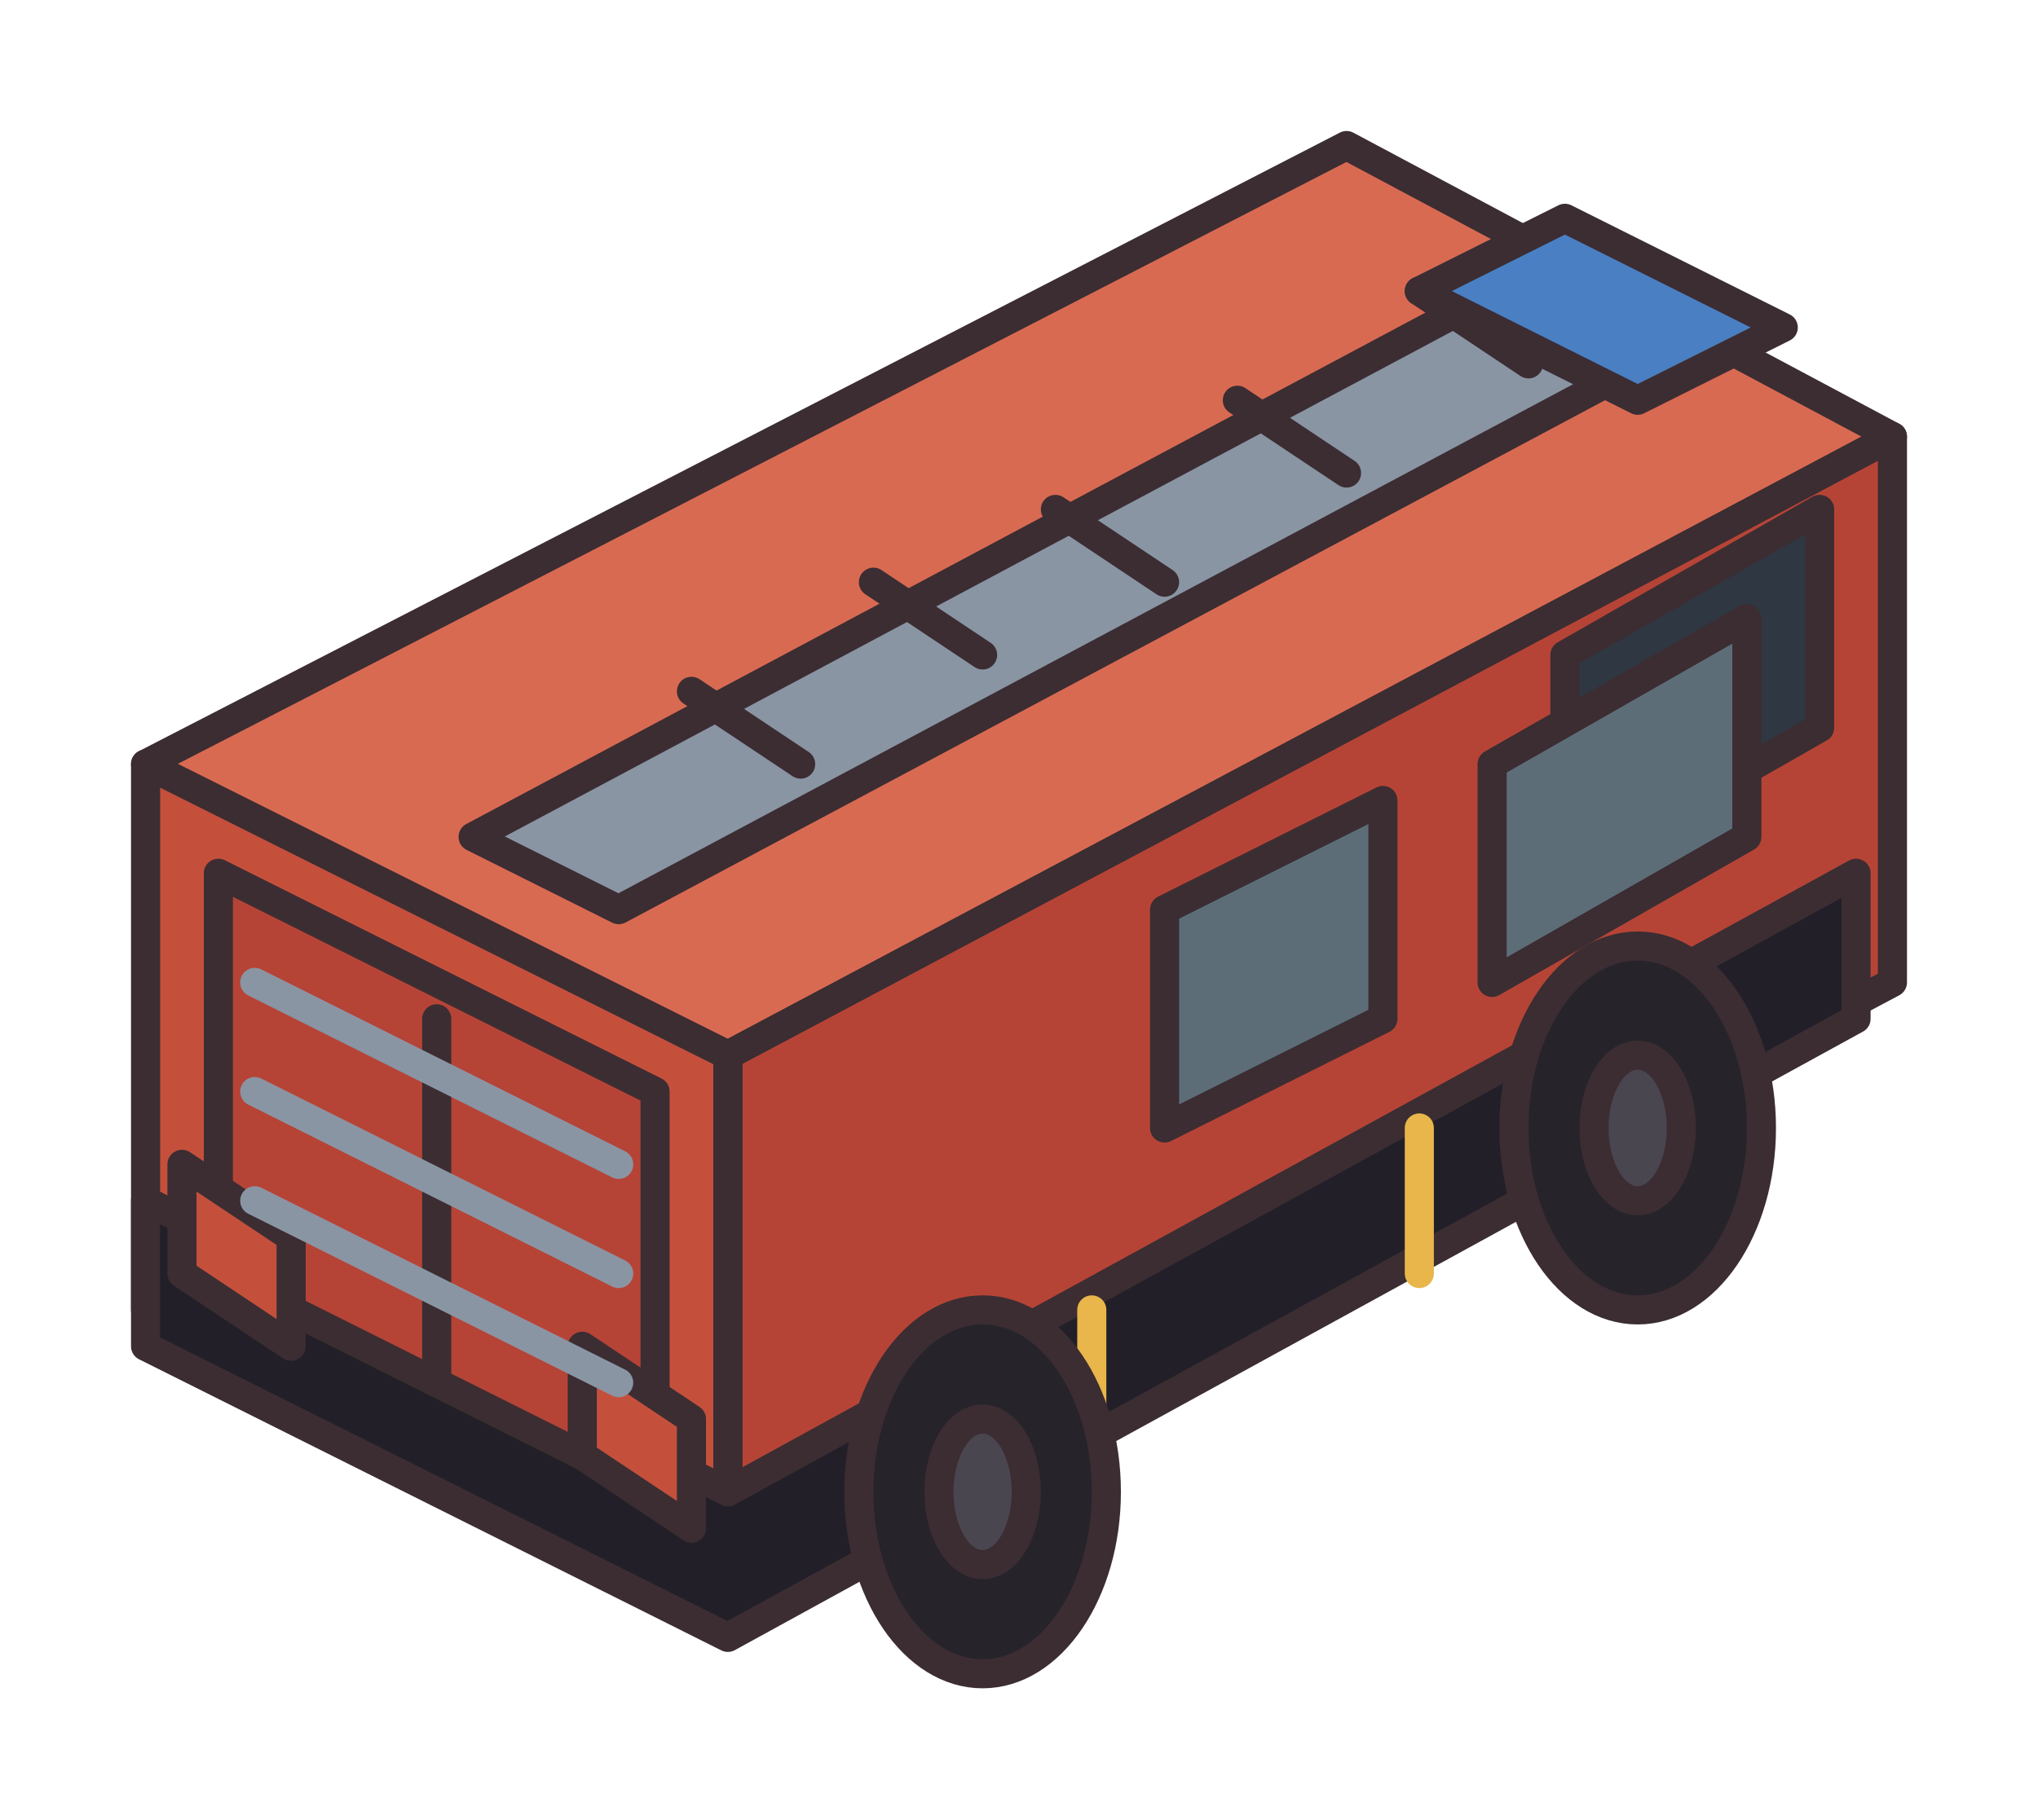
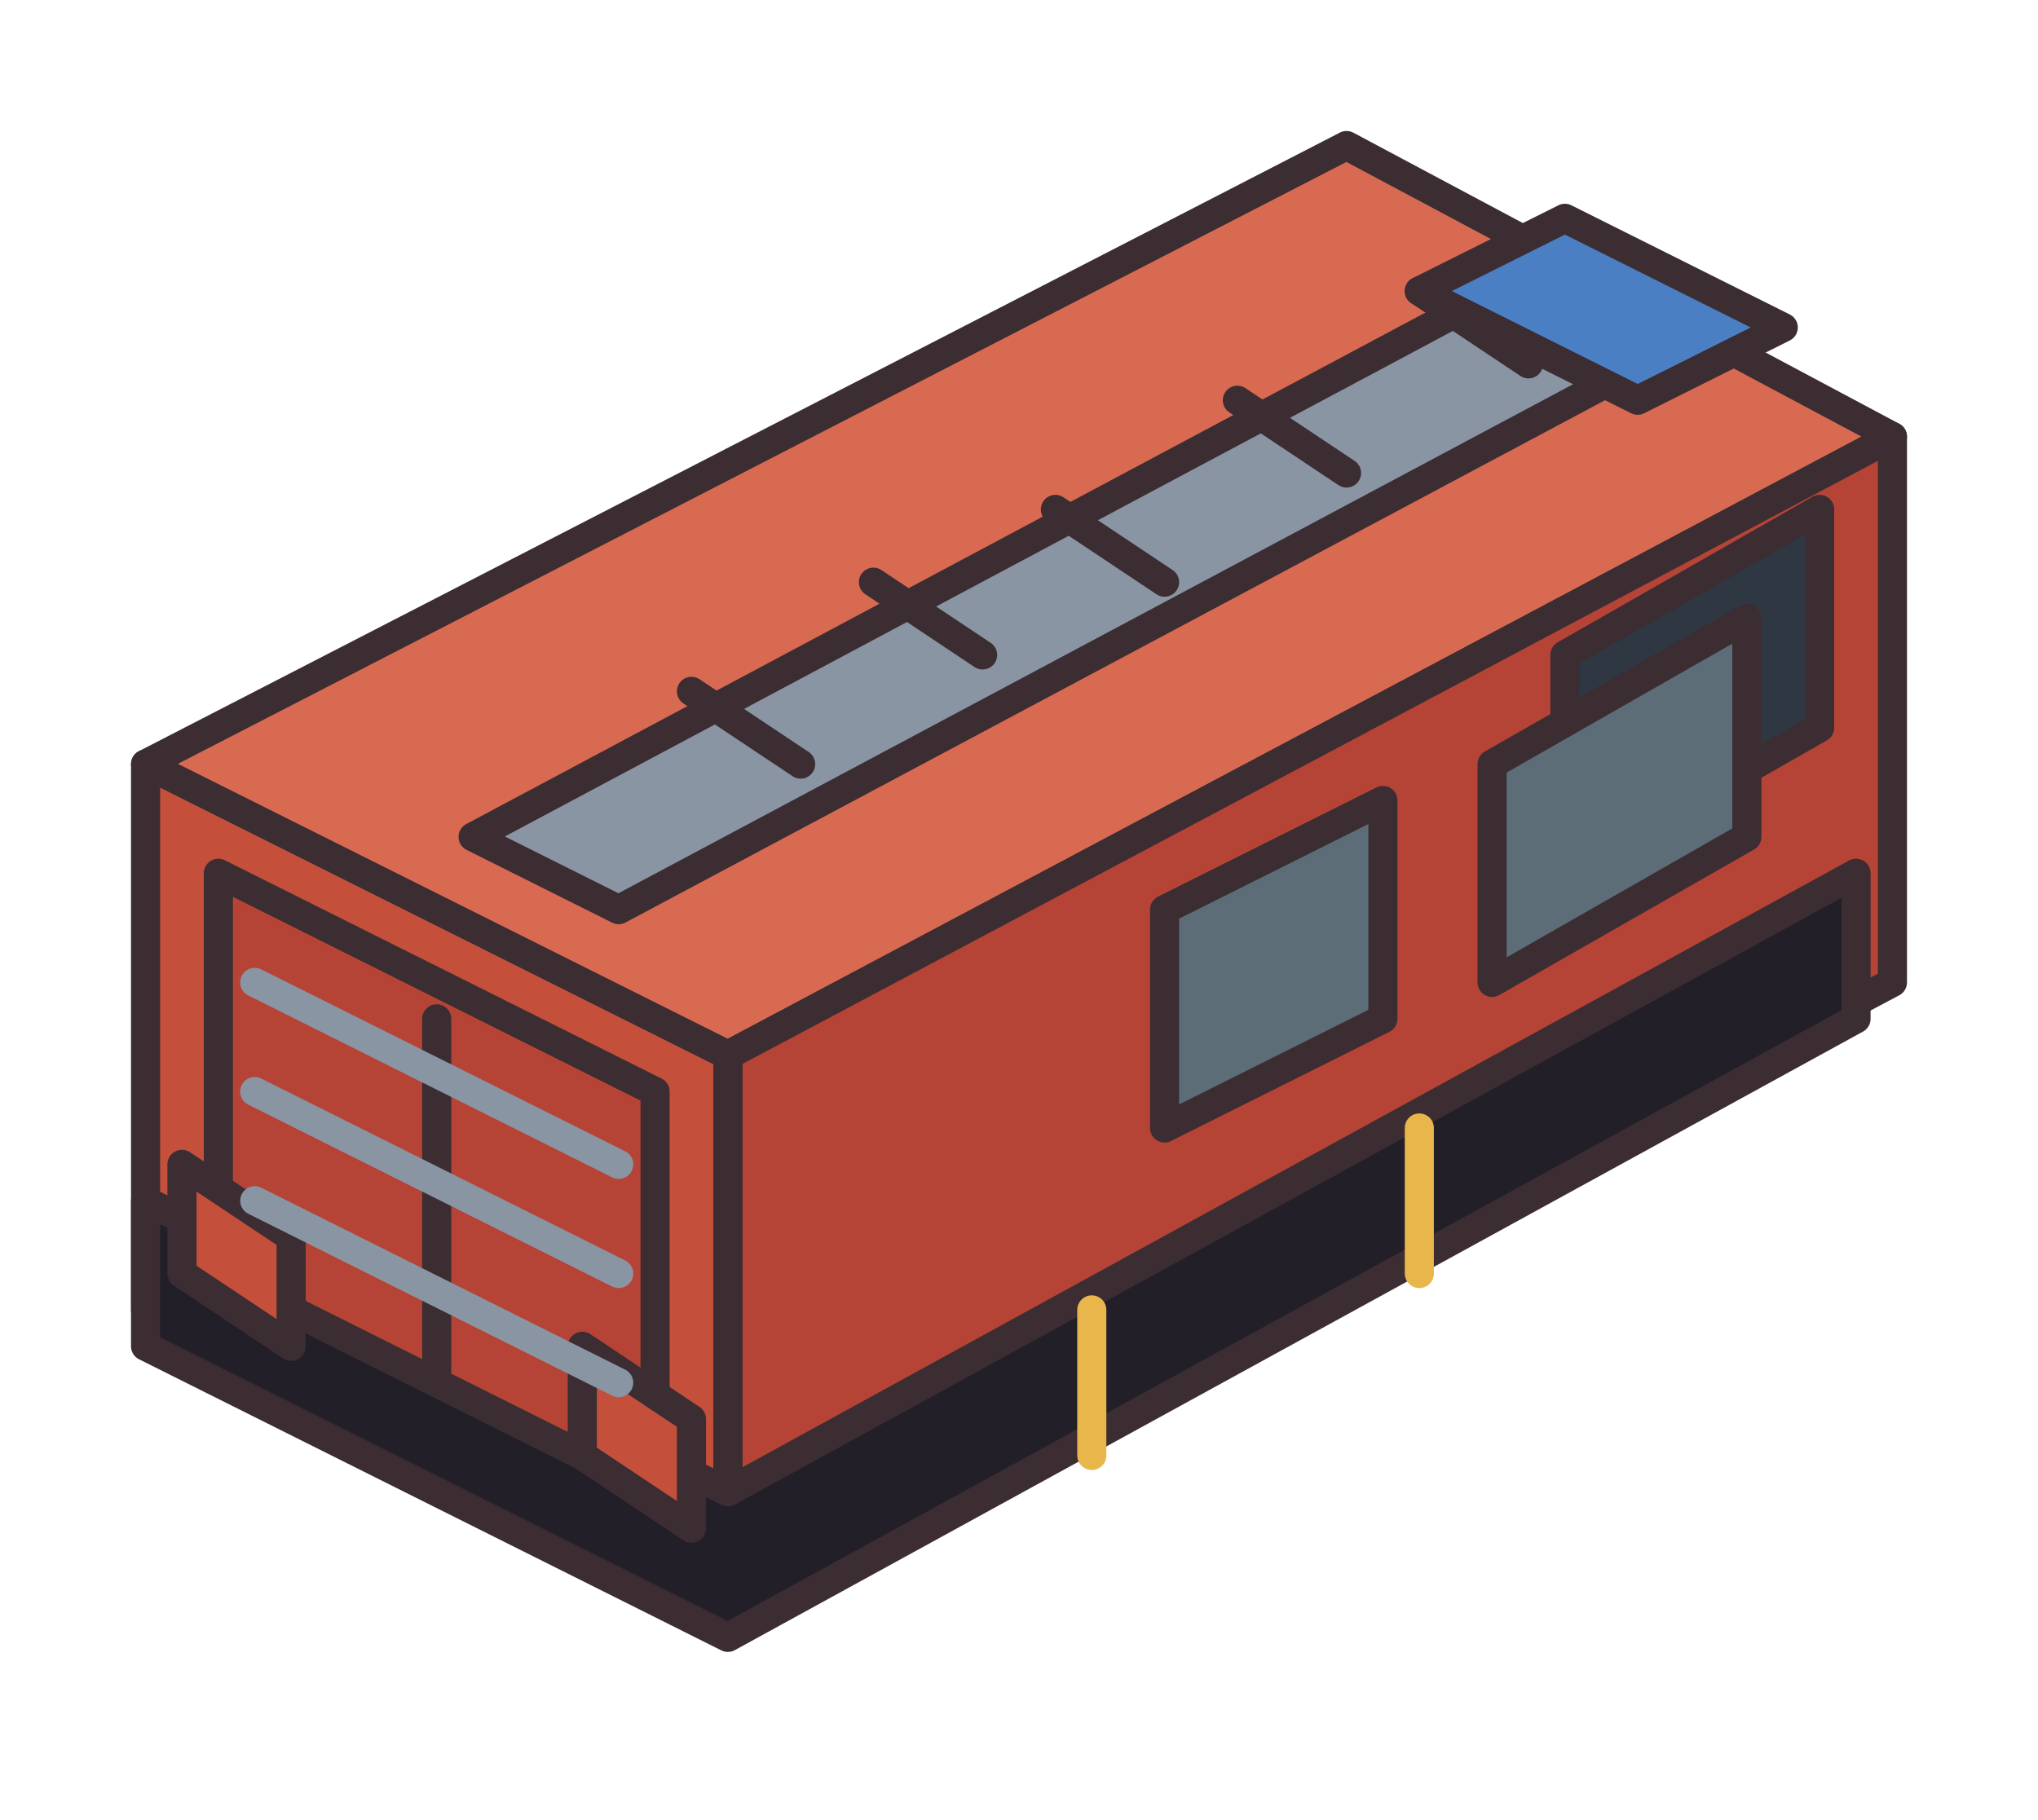
<svg xmlns="http://www.w3.org/2000/svg" width="56" height="50" viewBox="0 0 56 50" shape-rendering="geometricPrecision" stroke="#3b2d32" stroke-width="0.8" stroke-linejoin="round" stroke-linecap="round">
  <g transform="translate(56 0) scale(-1 1)">
    <path d="M4 12 L19 4 L52 21 L36 29 Z" fill="#d96a52" />
    <path d="M4 12 L36 29 L36 44 L4 27 Z" fill="#b64436" />
    <path d="M36 29 L52 21 L52 36 L36 44 Z" fill="#c4503c" />
    <path d="M5 24 L36 41 L52 33 L52 37 L36 45 L5 28 Z" fill="#221f28" />
    <path d="M6 14 L13 18 L13 24 L6 20 Z" fill="#2f3742" />
    <path d="M38 30 L50 24 L50 35 L38 41 Z" fill="#b64436" />
    <path d="M44 28 L44 38" fill="none" />
    <path d="M37 39 L40 37 L40 40 L37 42 Z M48 34 L51 32 L51 35 L48 37 Z" fill="#c4503c" />
    <path d="M9 9 L13 7 L43 23 L39 25 Z" fill="#8a95a4" />
    <path d="M14 10 L17 8 M19 13 L22 11 M24 16 L27 14 M29 18 L32 16 M34 21 L37 19" fill="none" />
    <path d="M8 17 L15 21 L15 27 L8 23 Z M18 22 L24 25 L24 31 L18 28 Z" fill="#5d6d78" />
    <path d="M17 31 L17 35 M26 36 L26 40" fill="none" stroke="#e8b64a" />
    <path d="M7 9 L13 6 L17 8 L11 11 Z" fill="#4a7fc4" />
    <path d="M39 32 L49 27 M39 35 L49 30 M39 38 L49 33" fill="none" stroke="#8a95a4" />
-     <ellipse cx="11" cy="31" rx="3.4" ry="5" fill="#26232a" />
-     <ellipse cx="29" cy="41" rx="3.4" ry="5" fill="#26232a" />
-     <ellipse cx="11" cy="31" rx="1.2" ry="2" fill="#4a464f" />
-     <ellipse cx="29" cy="41" rx="1.2" ry="2" fill="#4a464f" />
  </g>
</svg>
